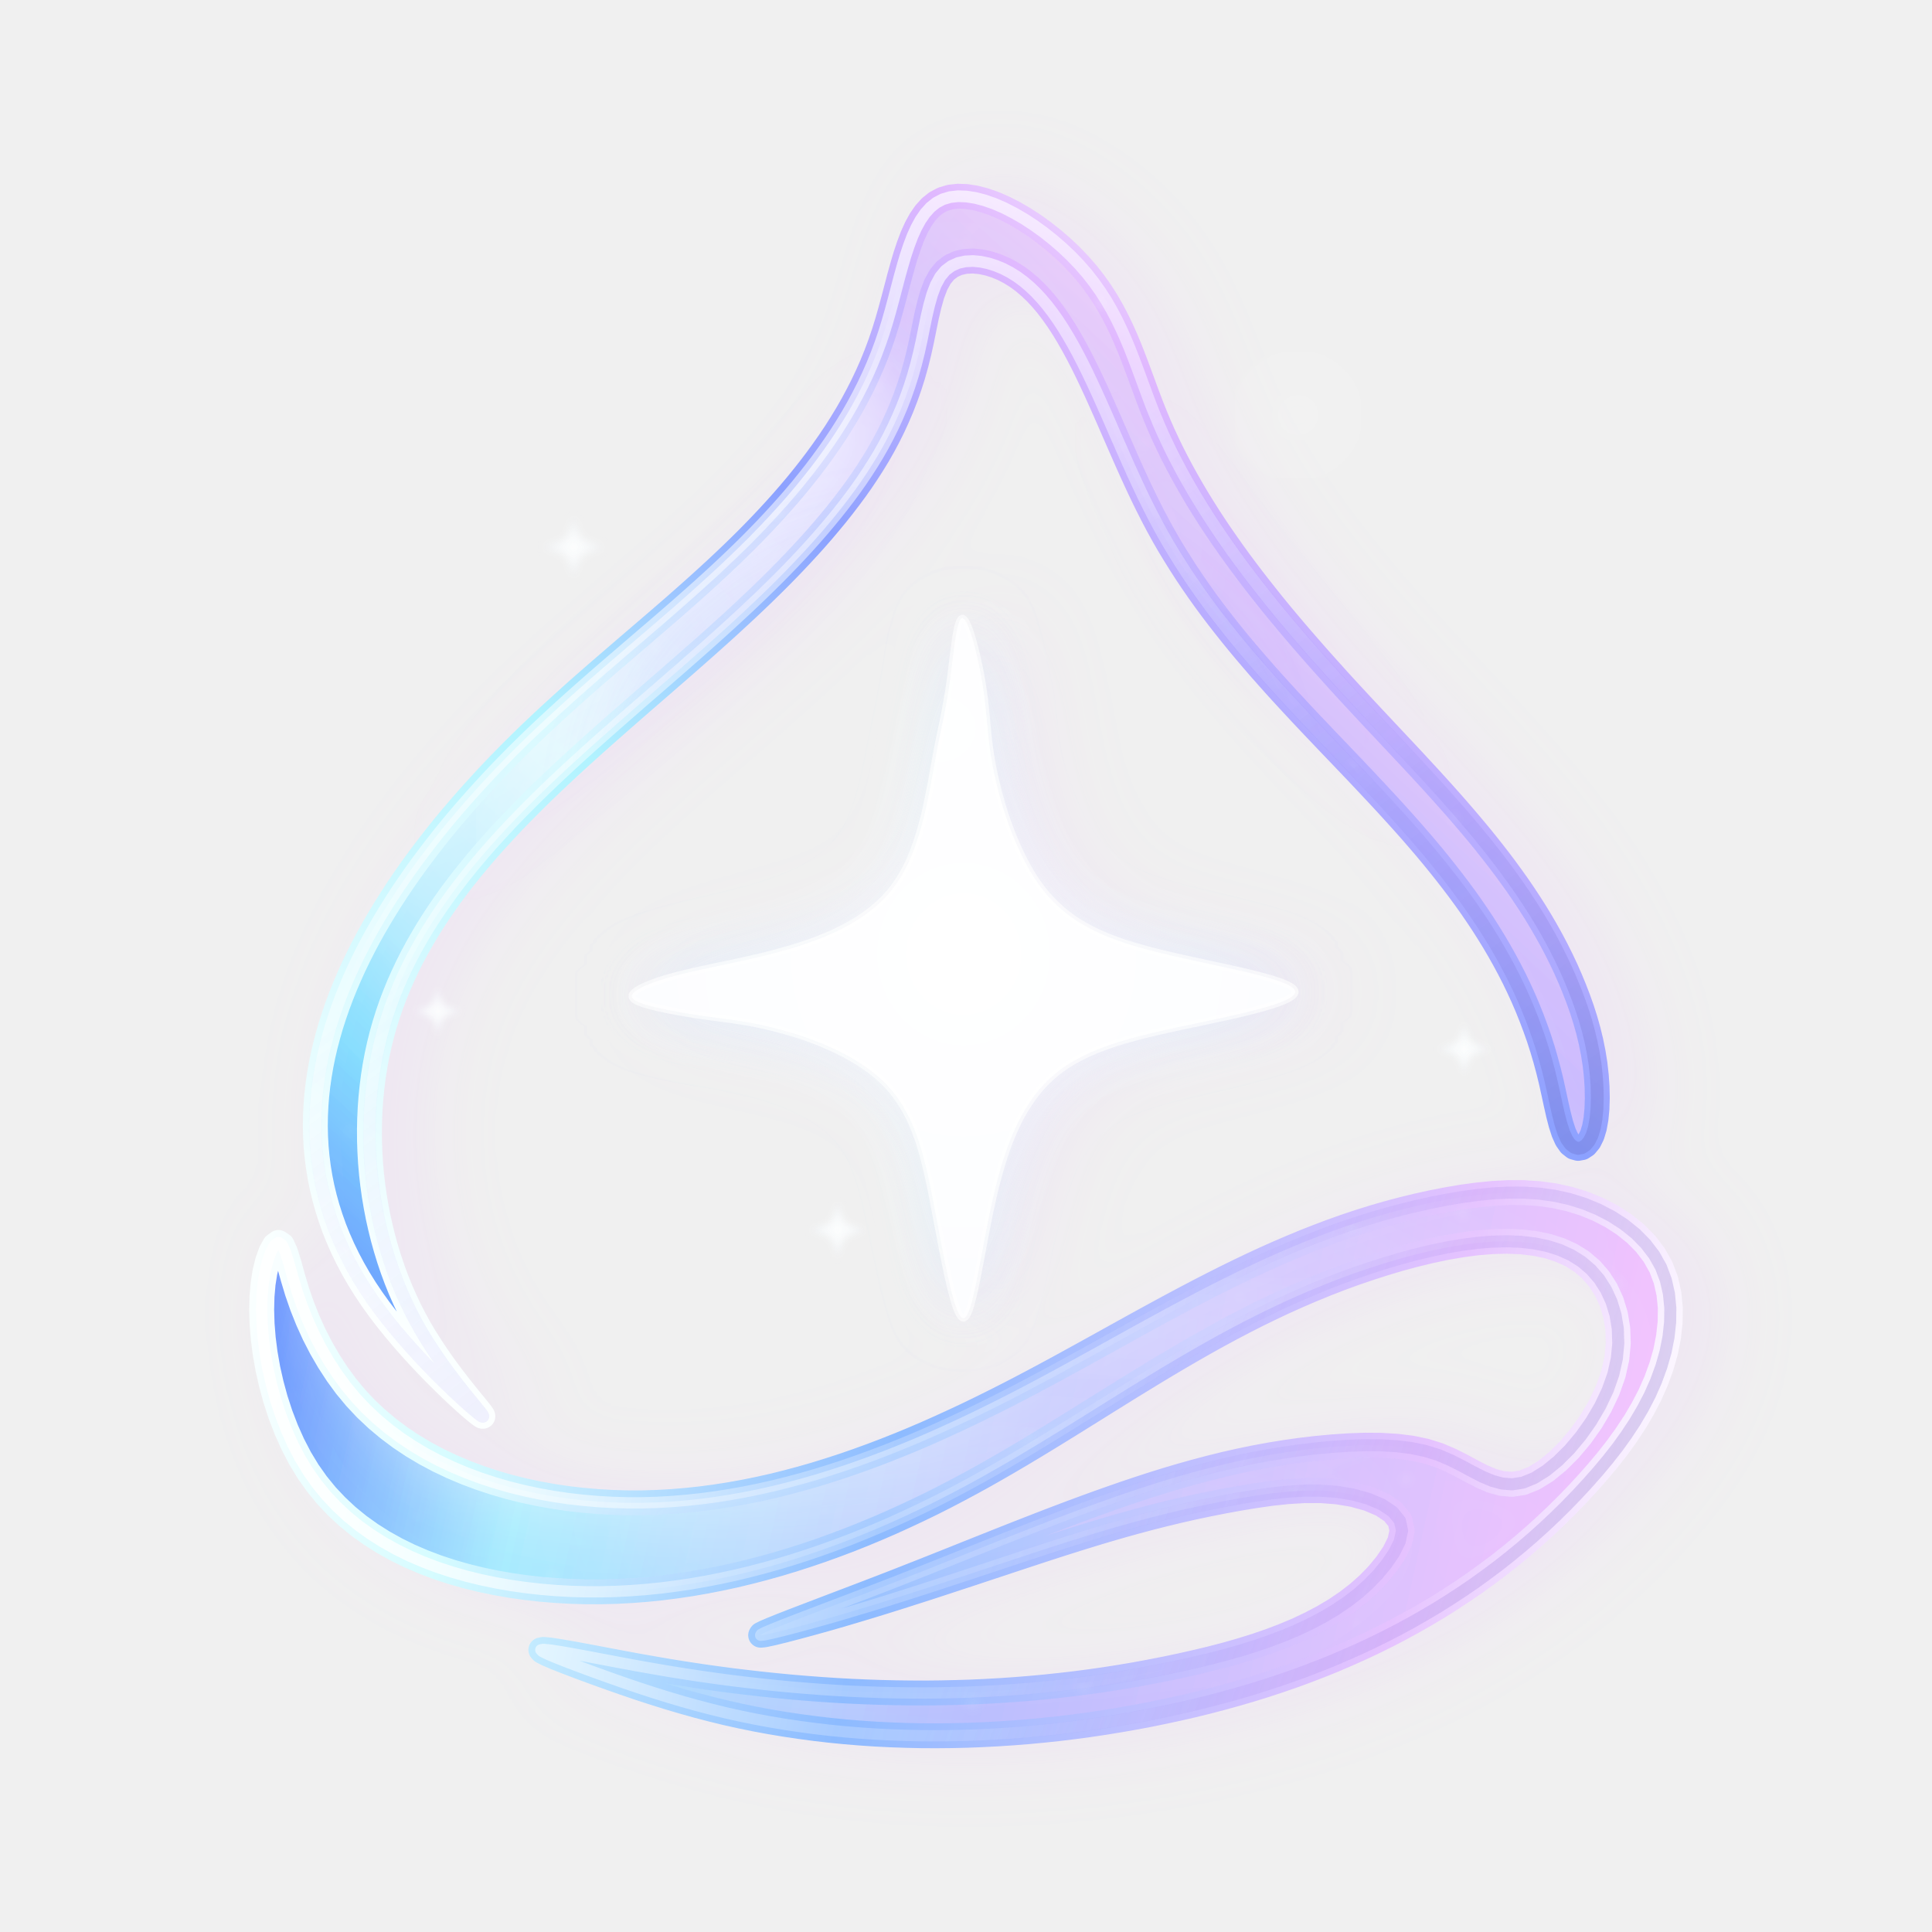
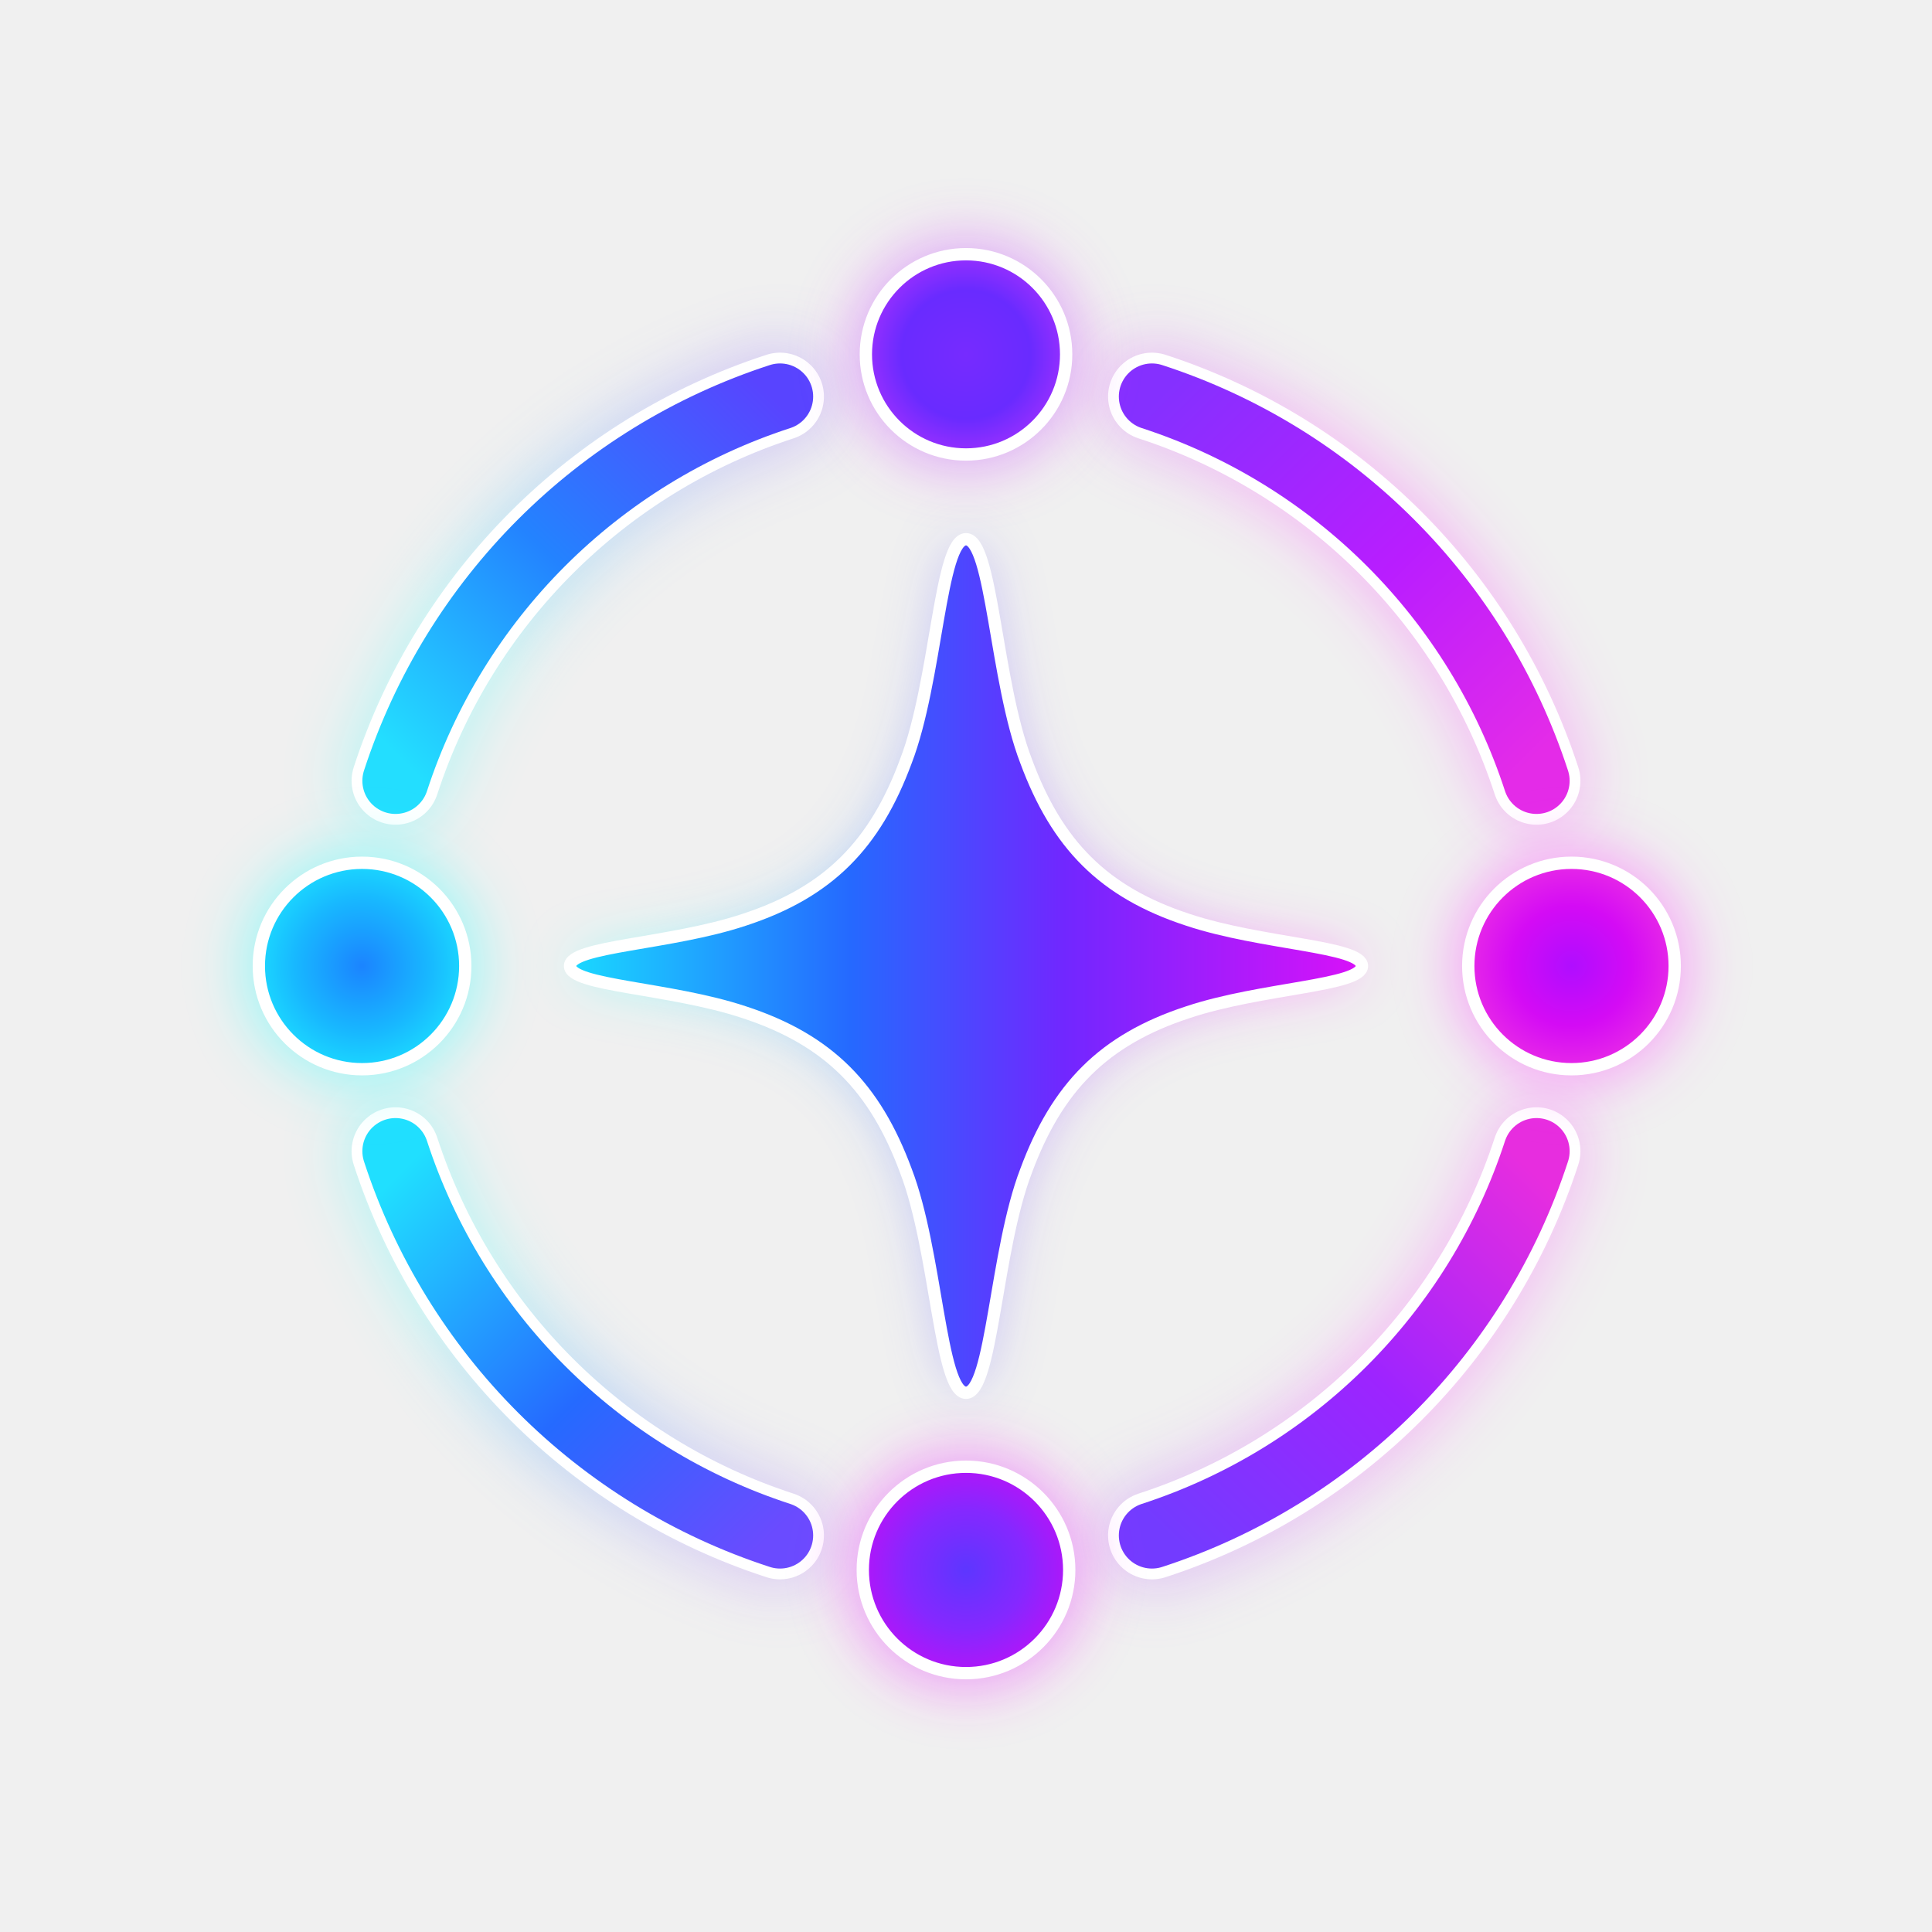
- <svg xmlns="http://www.w3.org/2000/svg" xmlns:xlink="http://www.w3.org/1999/xlink" width="512" height="512" viewBox="0 0 512 512" fill="none">
+ <svg xmlns="http://www.w3.org/2000/svg" width="1254" height="1254" viewBox="0 0 1254 1254" fill="none">
  <defs>
-     <path id="shapeOuter" d="M 249.86,52.81 L 248.13,53.72 L 246.58,54.96 L 245.19,56.50 L 243.94,58.31 L 242.82,60.36 L 241.80,62.62 L 240.87,65.08 L 240.00,67.69 L 239.19,70.43 L 238.40,73.28 L 237.63,76.21 L 236.85,79.18 L 236.04,82.18 L 235.19,85.17 L 234.28,88.12 L 233.29,91.02 L 232.23,93.87 L 231.10,96.65 L 229.89,99.39 L 228.62,102.07 L 227.28,104.70 L 225.89,107.28 L 224.44,109.81 L 222.93,112.29 L 221.38,114.73 L 219.77,117.13 L 218.12,119.48 L 216.43,121.80 L 214.71,124.07 L 212.94,126.31 L 211.15,128.52 L 209.32,130.69 L 207.47,132.82 L 205.58,134.93 L 203.67,137.01 L 201.74,139.06 L 199.78,141.09 L 197.80,143.10 L 195.79,145.08 L 193.77,147.04 L 191.72,148.99 L 189.66,150.92 L 187.58,152.83 L 185.48,154.74 L 183.37,156.63 L 181.25,158.51 L 179.12,160.39 L 176.97,162.26 L 174.82,164.12 L 172.65,165.99 L 170.48,167.85 L 168.30,169.72 L 166.12,171.59 L 163.94,173.47 L 161.75,175.35 L 159.56,177.24 L 157.37,179.14 L 155.19,181.05 L 153.00,182.98 L 150.82,184.93 L 148.65,186.89 L 146.48,188.87 L 144.32,190.87 L 142.17,192.89 L 140.02,194.94 L 137.89,197.02 L 135.77,199.12 L 133.67,201.25 L 131.58,203.40 L 129.52,205.58 L 127.47,207.79 L 125.44,210.02 L 123.44,212.27 L 121.47,214.54 L 119.52,216.83 L 117.60,219.15 L 115.72,221.49 L 113.87,223.85 L 112.06,226.23 L 110.28,228.62 L 108.54,231.04 L 106.85,233.47 L 105.19,235.92 L 103.59,238.39 L 102.03,240.88 L 100.52,243.38 L 99.06,245.89 L 97.65,248.42 L 96.30,250.96 L 95.01,253.52 L 93.77,256.09 L 92.60,258.67 L 91.49,261.26 L 90.44,263.87 L 89.46,266.48 L 88.55,269.11 L 87.70,271.74 L 86.94,274.38 L 86.24,277.03 L 85.62,279.69 L 85.08,282.35 L 84.62,285.03 L 84.24,287.70 L 83.94,290.38 L 83.73,293.07 L 83.61,295.76 L 83.57,298.45 L 83.63,301.15 L 83.78,303.85 L 84.03,306.55 L 84.37,309.25 L 84.81,311.95 L 85.35,314.65 L 86.00,317.35 L 86.75,320.05 L 87.61,322.75 L 88.57,325.45 L 89.65,328.14 L 90.84,330.83 L 92.14,333.51 L 93.56,336.19 L 95.10,338.87 L 96.76,341.54 L 98.54,344.20 L 100.44,346.85 L 102.45,349.49 L 104.54,352.09 L 106.69,354.64 L 108.87,357.12 L 111.06,359.52 L 113.22,361.81 L 115.33,363.98 L 117.37,366.01 L 119.30,367.89 L 121.11,369.60 L 122.76,371.12 L 124.23,372.43 L 125.49,373.52 L 126.52,374.37 L 127.29,374.97 L 127.77,375.29 L 127.96,375.33 L 127.88,375.10 L 127.55,374.62 L 126.99,373.91 L 126.24,372.97 L 125.30,371.83 L 124.21,370.49 L 122.98,368.97 L 121.65,367.29 L 120.23,365.45 L 118.75,363.48 L 117.23,361.39 L 115.70,359.19 L 114.17,356.89 L 112.67,354.52 L 111.22,352.08 L 109.85,349.59 L 108.55,347.05 L 107.32,344.46 L 106.17,341.84 L 105.09,339.17 L 104.09,336.47 L 103.16,333.73 L 102.31,330.96 L 101.53,328.17 L 100.83,325.35 L 100.20,322.52 L 99.65,319.66 L 99.17,316.79 L 98.77,313.91 L 98.44,311.03 L 98.19,308.13 L 98.02,305.24 L 97.92,302.35 L 97.90,299.46 L 97.96,296.58 L 98.09,293.71 L 98.30,290.86 L 98.59,288.02 L 98.95,285.20 L 99.39,282.41 L 99.91,279.64 L 100.51,276.90 L 101.18,274.20 L 101.93,271.53 L 102.76,268.89 L 103.65,266.29 L 104.62,263.72 L 105.66,261.17 L 106.77,258.66 L 107.94,256.18 L 109.17,253.72 L 110.47,251.30 L 111.83,248.90 L 113.24,246.52 L 114.71,244.18 L 116.24,241.85 L 117.82,239.55 L 119.44,237.27 L 121.12,235.02 L 122.84,232.78 L 124.61,230.57 L 126.42,228.37 L 128.27,226.19 L 130.16,224.03 L 132.09,221.89 L 134.05,219.77 L 136.04,217.65 L 138.07,215.56 L 140.13,213.48 L 142.21,211.41 L 144.32,209.35 L 146.46,207.30 L 148.61,205.27 L 150.79,203.24 L 152.99,201.22 L 155.20,199.21 L 157.42,197.21 L 159.66,195.22 L 161.91,193.23 L 164.17,191.24 L 166.43,189.26 L 168.70,187.28 L 170.97,185.30 L 173.25,183.33 L 175.52,181.36 L 177.79,179.38 L 180.06,177.41 L 182.32,175.43 L 184.57,173.45 L 186.81,171.47 L 189.04,169.48 L 191.26,167.49 L 193.46,165.49 L 195.64,163.48 L 197.81,161.47 L 199.95,159.45 L 202.07,157.42 L 204.16,155.38 L 206.23,153.33 L 208.26,151.27 L 210.27,149.19 L 212.24,147.10 L 214.18,145.00 L 216.09,142.88 L 217.95,140.75 L 219.77,138.60 L 221.56,136.43 L 223.29,134.25 L 224.98,132.05 L 226.63,129.82 L 228.22,127.57 L 229.76,125.28 L 231.25,122.96 L 232.69,120.60 L 234.06,118.19 L 235.38,115.72 L 236.63,113.20 L 237.82,110.61 L 238.95,107.96 L 240.01,105.23 L 241.00,102.42 L 241.92,99.53 L 242.76,96.55 L 243.53,93.47 L 244.23,90.30 L 244.88,87.08 L 245.53,83.91 L 246.24,80.86 L 247.04,78.03 L 247.99,75.51 L 249.15,73.37 L 250.53,71.70 L 252.14,70.49 L 253.92,69.69 L 255.84,69.27 L 257.84,69.17 L 259.88,69.36 L 261.93,69.79 L 263.94,70.43 L 265.87,71.23 L 267.72,72.20 L 269.51,73.31 L 271.23,74.58 L 272.89,75.98 L 274.49,77.51 L 276.03,79.17 L 277.53,80.94 L 278.97,82.83 L 280.38,84.82 L 281.74,86.91 L 283.07,89.10 L 284.37,91.36 L 285.64,93.71 L 286.89,96.13 L 288.12,98.61 L 289.33,101.16 L 290.53,103.75 L 291.72,106.39 L 292.91,109.07 L 294.10,111.77 L 295.29,114.51 L 296.49,117.26 L 297.70,120.02 L 298.92,122.79 L 300.17,125.56 L 301.44,128.32 L 302.73,131.06 L 304.06,133.78 L 305.42,136.47 L 306.82,139.13 L 308.26,141.75 L 309.74,144.33 L 311.27,146.86 L 312.83,149.36 L 314.42,151.83 L 316.05,154.26 L 317.71,156.66 L 319.40,159.02 L 321.12,161.36 L 322.87,163.66 L 324.65,165.94 L 326.45,168.20 L 328.27,170.43 L 330.11,172.64 L 331.97,174.82 L 333.84,176.99 L 335.74,179.14 L 337.64,181.27 L 339.56,183.39 L 341.49,185.49 L 343.43,187.58 L 345.37,189.66 L 347.32,191.73 L 349.28,193.79 L 351.23,195.85 L 353.19,197.90 L 355.15,199.94 L 357.10,201.99 L 359.05,204.03 L 360.99,206.08 L 362.92,208.13 L 364.84,210.18 L 366.75,212.23 L 368.65,214.30 L 370.53,216.37 L 372.40,218.45 L 374.25,220.54 L 376.08,222.65 L 377.89,224.77 L 379.67,226.90 L 381.43,229.06 L 383.16,231.23 L 384.86,233.42 L 386.54,235.63 L 388.18,237.86 L 389.79,240.12 L 391.36,242.41 L 392.90,244.72 L 394.39,247.06 L 395.85,249.43 L 397.27,251.84 L 398.64,254.28 L 399.97,256.75 L 401.25,259.25 L 402.48,261.80 L 403.66,264.38 L 404.79,267.01 L 405.86,269.68 L 406.88,272.39 L 407.85,275.14 L 408.75,277.95 L 409.59,280.80 L 410.37,283.70 L 411.09,286.65 L 411.75,289.63 L 412.38,292.55 L 413.01,295.34 L 413.67,297.89 L 414.39,300.11 L 415.20,301.92 L 416.12,303.23 L 417.13,304.03 L 418.19,304.33 L 419.24,304.14 L 420.25,303.48 L 421.17,302.36 L 421.94,300.80 L 422.54,298.82 L 422.96,296.48 L 423.21,293.85 L 423.30,291.01 L 423.24,288.03 L 423.03,284.98 L 422.69,281.93 L 422.21,278.94 L 421.62,276.00 L 420.92,273.11 L 420.12,270.28 L 419.23,267.49 L 418.26,264.75 L 417.22,262.05 L 416.12,259.39 L 414.97,256.77 L 413.75,254.19 L 412.48,251.64 L 411.16,249.13 L 409.78,246.65 L 408.36,244.20 L 406.89,241.78 L 405.37,239.39 L 403.81,237.02 L 402.21,234.68 L 400.56,232.37 L 398.89,230.08 L 397.17,227.80 L 395.42,225.55 L 393.65,223.32 L 391.84,221.10 L 390.00,218.90 L 388.14,216.71 L 386.26,214.53 L 384.35,212.36 L 382.43,210.21 L 380.49,208.06 L 378.53,205.91 L 376.56,203.78 L 374.58,201.64 L 372.59,199.51 L 370.59,197.38 L 368.58,195.24 L 366.58,193.11 L 364.57,190.97 L 362.56,188.82 L 360.55,186.67 L 358.55,184.51 L 356.56,182.35 L 354.57,180.17 L 352.60,177.98 L 350.63,175.79 L 348.68,173.59 L 346.74,171.37 L 344.81,169.15 L 342.90,166.92 L 341.01,164.68 L 339.14,162.43 L 337.29,160.17 L 335.47,157.89 L 333.67,155.61 L 331.89,153.32 L 330.14,151.01 L 328.42,148.70 L 326.73,146.37 L 325.08,144.03 L 323.45,141.68 L 321.86,139.32 L 320.31,136.95 L 318.80,134.56 L 317.32,132.16 L 315.89,129.75 L 314.50,127.33 L 313.15,124.89 L 311.85,122.44 L 310.59,119.98 L 309.39,117.50 L 308.23,115.01 L 307.13,112.51 L 306.08,109.99 L 305.07,107.46 L 304.11,104.92 L 303.17,102.37 L 302.23,99.82 L 301.29,97.27 L 300.32,94.72 L 299.32,92.17 L 298.26,89.64 L 297.13,87.12 L 295.92,84.62 L 294.61,82.14 L 293.19,79.68 L 291.63,77.25 L 289.93,74.85 L 288.08,72.48 L 286.05,70.15 L 283.86,67.87 L 281.54,65.67 L 279.10,63.56 L 276.58,61.56 L 274.00,59.70 L 271.37,57.99 L 268.73,56.46 L 266.10,55.11 L 263.49,53.98 L 260.94,53.09 L 258.47,52.45 L 256.11,52.08 L 253.87,52.00 L 251.77,52.24 Z" />
-     <path id="shapeStar" d="M 255.08,163.80 L 254.63,164.02 L 254.23,164.73 L 253.86,165.87 L 253.53,167.37 L 253.22,169.16 L 252.93,171.17 L 252.65,173.34 L 252.38,175.59 L 252.10,177.86 L 251.81,180.08 L 251.51,182.18 L 251.19,184.18 L 250.86,186.09 L 250.52,187.93 L 250.18,189.71 L 249.83,191.45 L 249.47,193.16 L 249.12,194.88 L 248.77,196.60 L 248.42,198.36 L 248.08,200.16 L 247.75,202.00 L 247.41,203.88 L 247.06,205.79 L 246.71,207.72 L 246.33,209.66 L 245.94,211.62 L 245.52,213.58 L 245.08,215.55 L 244.59,217.50 L 244.07,219.44 L 243.51,221.35 L 242.89,223.24 L 242.23,225.10 L 241.50,226.92 L 240.71,228.69 L 239.86,230.41 L 238.93,232.07 L 237.92,233.66 L 236.84,235.19 L 235.67,236.64 L 234.42,238.01 L 233.09,239.31 L 231.69,240.55 L 230.22,241.72 L 228.69,242.82 L 227.10,243.87 L 225.46,244.86 L 223.76,245.79 L 222.02,246.67 L 220.23,247.50 L 218.41,248.28 L 216.56,249.02 L 214.67,249.71 L 212.76,250.37 L 210.83,250.99 L 208.89,251.58 L 206.93,252.13 L 204.97,252.66 L 203.00,253.16 L 201.04,253.64 L 199.08,254.09 L 197.13,254.53 L 195.19,254.96 L 193.28,255.37 L 191.38,255.77 L 189.52,256.16 L 187.68,256.56 L 185.88,256.94 L 184.13,257.33 L 182.41,257.73 L 180.75,258.12 L 179.14,258.53 L 177.58,258.95 L 176.09,259.39 L 174.67,259.84 L 173.31,260.31 L 172.03,260.80 L 170.83,261.32 L 169.72,261.86 L 168.73,262.43 L 167.97,263.02 L 167.52,263.63 L 167.48,264.24 L 167.93,264.86 L 168.96,265.47 L 170.54,266.07 L 172.55,266.65 L 174.82,267.19 L 177.22,267.70 L 179.60,268.15 L 181.86,268.54 L 183.99,268.88 L 186.02,269.18 L 187.96,269.45 L 189.83,269.70 L 191.65,269.95 L 193.44,270.19 L 195.22,270.45 L 197.00,270.73 L 198.80,271.04 L 200.63,271.40 L 202.50,271.80 L 204.40,272.24 L 206.31,272.72 L 208.23,273.25 L 210.16,273.82 L 212.09,274.43 L 214.01,275.09 L 215.91,275.80 L 217.80,276.54 L 219.65,277.34 L 221.48,278.17 L 223.26,279.06 L 224.99,279.99 L 226.67,280.96 L 228.29,281.98 L 229.85,283.05 L 231.33,284.16 L 232.73,285.32 L 234.04,286.53 L 235.27,287.78 L 236.41,289.08 L 237.47,290.43 L 238.45,291.82 L 239.37,293.26 L 240.21,294.74 L 241.00,296.27 L 241.72,297.85 L 242.40,299.47 L 243.02,301.13 L 243.61,302.84 L 244.15,304.60 L 244.66,306.40 L 245.14,308.24 L 245.60,310.12 L 246.04,312.05 L 246.46,314.02 L 246.87,316.04 L 247.27,318.10 L 247.67,320.20 L 248.08,322.34 L 248.49,324.50 L 248.90,326.68 L 249.31,328.86 L 249.73,331.01 L 250.14,333.12 L 250.56,335.18 L 250.97,337.16 L 251.39,339.05 L 251.81,340.84 L 252.22,342.50 L 252.63,344.02 L 253.04,345.39 L 253.44,346.58 L 253.84,347.58 L 254.24,348.37 L 254.63,348.94 L 255.02,349.27 L 255.40,349.34 L 255.77,349.15 L 256.14,348.70 L 256.50,348.03 L 256.87,347.14 L 257.23,346.05 L 257.59,344.77 L 257.95,343.32 L 258.32,341.73 L 258.69,339.99 L 259.07,338.14 L 259.45,336.18 L 259.84,334.13 L 260.24,332.01 L 260.64,329.83 L 261.06,327.61 L 261.50,325.37 L 261.94,323.12 L 262.41,320.87 L 262.89,318.65 L 263.38,316.47 L 263.90,314.34 L 264.44,312.26 L 265.00,310.23 L 265.58,308.26 L 266.20,306.34 L 266.84,304.47 L 267.52,302.65 L 268.22,300.89 L 268.97,299.19 L 269.75,297.54 L 270.57,295.95 L 271.44,294.41 L 272.35,292.93 L 273.30,291.50 L 274.30,290.13 L 275.36,288.82 L 276.46,287.57 L 277.62,286.38 L 278.84,285.24 L 280.11,284.17 L 281.45,283.15 L 282.85,282.20 L 284.30,281.30 L 285.82,280.45 L 287.39,279.66 L 289.01,278.91 L 290.68,278.20 L 292.41,277.53 L 294.18,276.90 L 295.99,276.30 L 297.84,275.73 L 299.74,275.19 L 301.67,274.67 L 303.63,274.17 L 305.63,273.69 L 307.66,273.22 L 309.72,272.76 L 311.80,272.30 L 313.91,271.85 L 316.04,271.40 L 318.19,270.95 L 320.34,270.49 L 322.48,270.03 L 324.60,269.57 L 326.67,269.10 L 328.69,268.64 L 330.65,268.17 L 332.51,267.70 L 334.28,267.23 L 335.93,266.75 L 337.45,266.28 L 338.83,265.81 L 340.05,265.33 L 341.09,264.86 L 341.95,264.39 L 342.60,263.92 L 343.03,263.45 L 343.23,262.98 L 343.17,262.51 L 342.87,262.05 L 342.34,261.59 L 341.58,261.13 L 340.62,260.67 L 339.47,260.21 L 338.14,259.75 L 336.66,259.29 L 335.03,258.83 L 333.27,258.36 L 331.40,257.90 L 329.44,257.43 L 327.38,256.97 L 325.26,256.50 L 323.09,256.02 L 320.88,255.55 L 318.65,255.06 L 316.41,254.58 L 314.18,254.09 L 311.97,253.59 L 309.80,253.09 L 307.68,252.59 L 305.62,252.07 L 303.62,251.55 L 301.67,251.00 L 299.78,250.44 L 297.94,249.85 L 296.16,249.24 L 294.42,248.59 L 292.74,247.91 L 291.11,247.20 L 289.53,246.43 L 287.99,245.63 L 286.51,244.77 L 285.07,243.86 L 283.68,242.89 L 282.33,241.86 L 281.03,240.77 L 279.77,239.60 L 278.55,238.37 L 277.38,237.06 L 276.25,235.66 L 275.15,234.19 L 274.10,232.63 L 273.09,231.00 L 272.12,229.31 L 271.19,227.55 L 270.30,225.74 L 269.45,223.89 L 268.65,222.00 L 267.88,220.07 L 267.16,218.12 L 266.48,216.15 L 265.85,214.18 L 265.26,212.19 L 264.71,210.22 L 264.21,208.25 L 263.75,206.30 L 263.33,204.37 L 262.96,202.48 L 262.64,200.62 L 262.36,198.81 L 262.13,197.05 L 261.93,195.33 L 261.76,193.63 L 261.60,191.93 L 261.44,190.22 L 261.27,188.47 L 261.08,186.66 L 260.86,184.78 L 260.59,182.82 L 260.27,180.74 L 259.88,178.54 L 259.42,176.26 L 258.92,173.97 L 258.38,171.75 L 257.82,169.67 L 257.24,167.79 L 256.67,166.20 L 256.11,164.95 L 255.57,164.13 Z" />
-     <path id="shapeSwoosh" d="M 383.50,317.90 L 379.52,318.68 L 375.60,319.54 L 371.72,320.48 L 367.89,321.50 L 364.11,322.59 L 360.36,323.76 L 356.66,324.99 L 352.99,326.29 L 349.36,327.66 L 345.76,329.07 L 342.20,330.55 L 338.66,332.07 L 335.14,333.64 L 331.65,335.26 L 328.18,336.92 L 324.73,338.61 L 321.30,340.34 L 317.88,342.10 L 314.48,343.88 L 311.08,345.69 L 307.70,347.51 L 304.31,349.36 L 300.94,351.21 L 297.56,353.08 L 294.18,354.95 L 290.80,356.83 L 287.41,358.70 L 284.01,360.57 L 280.61,362.43 L 277.19,364.28 L 273.76,366.11 L 270.31,367.93 L 266.84,369.72 L 263.34,371.49 L 259.83,373.23 L 256.30,374.94 L 252.74,376.61 L 249.16,378.25 L 245.56,379.85 L 241.95,381.40 L 238.31,382.90 L 234.66,384.35 L 230.98,385.75 L 227.29,387.09 L 223.58,388.38 L 219.86,389.59 L 216.12,390.75 L 212.36,391.83 L 208.59,392.84 L 204.81,393.78 L 201.01,394.63 L 197.19,395.40 L 193.37,396.09 L 189.53,396.69 L 185.68,397.20 L 181.82,397.61 L 177.94,397.93 L 174.06,398.15 L 170.17,398.26 L 166.26,398.26 L 162.35,398.15 L 158.43,397.93 L 154.50,397.59 L 150.57,397.14 L 146.63,396.56 L 142.69,395.85 L 138.77,395.01 L 134.88,394.04 L 131.03,392.93 L 127.23,391.67 L 123.48,390.27 L 119.81,388.72 L 116.22,387.02 L 112.72,385.16 L 109.32,383.13 L 106.04,380.94 L 102.89,378.58 L 99.87,376.05 L 96.99,373.34 L 94.28,370.45 L 91.73,367.38 L 89.36,364.14 L 87.16,360.76 L 85.13,357.26 L 83.27,353.65 L 81.59,349.95 L 80.09,346.19 L 78.77,342.39 L 77.62,338.58 L 76.62,334.97 L 75.69,331.96 L 74.78,329.93 L 73.80,329.27 L 72.78,330.01 L 71.78,331.81 L 70.91,334.26 L 70.22,337.08 L 69.73,340.19 L 69.44,343.53 L 69.35,347.09 L 69.46,350.83 L 69.77,354.70 L 70.28,358.68 L 70.99,362.72 L 71.91,366.80 L 73.02,370.87 L 74.34,374.90 L 75.86,378.86 L 77.58,382.71 L 79.50,386.41 L 81.63,389.93 L 83.96,393.23 L 86.48,396.32 L 89.19,399.19 L 92.06,401.87 L 95.09,404.34 L 98.27,406.62 L 101.58,408.71 L 105.01,410.62 L 108.55,412.36 L 112.19,413.93 L 115.91,415.34 L 119.71,416.59 L 123.56,417.69 L 127.47,418.65 L 131.41,419.47 L 135.38,420.17 L 139.36,420.73 L 143.35,421.18 L 147.34,421.51 L 151.32,421.73 L 155.30,421.84 L 159.28,421.84 L 163.26,421.74 L 167.23,421.53 L 171.19,421.23 L 175.14,420.83 L 179.08,420.33 L 183.01,419.75 L 186.93,419.07 L 190.83,418.31 L 194.72,417.47 L 198.59,416.54 L 202.44,415.54 L 206.27,414.47 L 210.08,413.32 L 213.87,412.10 L 217.64,410.82 L 221.38,409.47 L 225.10,408.07 L 228.78,406.60 L 232.44,405.08 L 236.07,403.51 L 239.66,401.88 L 243.23,400.21 L 246.76,398.50 L 250.25,396.74 L 253.70,394.94 L 257.12,393.11 L 260.51,391.25 L 263.86,389.35 L 267.19,387.43 L 270.49,385.49 L 273.78,383.52 L 277.04,381.54 L 280.29,379.55 L 283.54,377.54 L 286.77,375.53 L 290.00,373.52 L 293.23,371.50 L 296.46,369.49 L 299.70,367.48 L 302.95,365.49 L 306.21,363.50 L 309.49,361.53 L 312.79,359.58 L 316.11,357.65 L 319.45,355.75 L 322.83,353.87 L 326.24,352.03 L 329.69,350.22 L 333.17,348.45 L 336.70,346.73 L 340.27,345.04 L 343.90,343.41 L 347.58,341.83 L 351.31,340.30 L 355.11,338.82 L 358.96,337.41 L 362.89,336.07 L 366.88,334.79 L 370.94,333.58 L 375.06,332.47 L 379.19,331.47 L 383.33,330.60 L 387.44,329.90 L 391.50,329.37 L 395.49,329.05 L 399.37,328.95 L 403.13,329.10 L 406.73,329.52 L 410.16,330.23 L 413.39,331.26 L 416.39,332.62 L 419.14,334.34 L 421.61,336.44 L 423.78,338.93 L 425.61,341.79 L 427.07,344.96 L 428.12,348.41 L 428.73,352.10 L 428.86,355.98 L 428.48,360.03 L 427.55,364.19 L 426.05,368.42 L 424.06,372.62 L 421.65,376.71 L 418.92,380.56 L 415.96,384.09 L 412.85,387.19 L 409.69,389.77 L 406.57,391.71 L 403.58,392.92 L 400.76,393.36 L 398.06,393.15 L 395.43,392.43 L 392.80,391.32 L 390.13,389.95 L 387.35,388.45 L 384.40,386.96 L 381.23,385.61 L 377.78,384.53 L 374.05,383.75 L 370.10,383.26 L 365.97,383.02 L 361.72,382.99 L 357.41,383.14 L 353.09,383.43 L 348.82,383.83 L 344.61,384.33 L 340.46,384.92 L 336.37,385.59 L 332.33,386.34 L 328.36,387.16 L 324.44,388.05 L 320.56,389.01 L 316.74,390.02 L 312.97,391.08 L 309.24,392.18 L 305.55,393.33 L 301.91,394.51 L 298.30,395.72 L 294.73,396.96 L 291.20,398.21 L 287.69,399.48 L 284.21,400.77 L 280.74,402.08 L 277.28,403.40 L 273.81,404.75 L 270.33,406.11 L 266.84,407.48 L 263.32,408.88 L 259.76,410.30 L 256.17,411.73 L 252.53,413.19 L 248.83,414.66 L 245.06,416.16 L 241.22,417.67 L 237.31,419.21 L 233.30,420.76 L 229.21,422.33 L 225.10,423.90 L 221.05,425.44 L 217.14,426.93 L 213.47,428.33 L 210.11,429.62 L 207.16,430.77 L 204.71,431.76 L 202.84,432.55 L 201.74,433.10 L 201.58,433.35 L 202.53,433.26 L 204.70,432.80 L 207.80,432.04 L 211.44,431.09 L 215.27,430.05 L 219.12,428.98 L 222.97,427.87 L 226.83,426.72 L 230.70,425.56 L 234.56,424.37 L 238.41,423.16 L 242.26,421.93 L 246.10,420.70 L 249.92,419.45 L 253.72,418.20 L 257.51,416.96 L 261.26,415.71 L 264.99,414.48 L 268.69,413.25 L 272.35,412.04 L 275.97,410.85 L 279.57,409.68 L 283.14,408.54 L 286.71,407.42 L 290.29,406.32 L 293.87,405.25 L 297.48,404.21 L 301.11,403.20 L 304.79,402.22 L 308.53,401.27 L 312.32,400.36 L 316.19,399.48 L 320.13,398.65 L 324.17,397.85 L 328.31,397.09 L 332.56,396.39 L 336.90,395.77 L 341.28,395.30 L 345.67,395.04 L 350.04,395.04 L 354.35,395.36 L 358.56,396.06 L 362.60,397.18 L 366.22,398.71 L 369.11,400.65 L 370.98,402.96 L 371.57,405.63 L 370.93,408.56 L 369.42,411.58 L 367.40,414.53 L 365.12,417.29 L 362.61,419.88 L 359.90,422.28 L 357.00,424.52 L 353.92,426.60 L 350.68,428.53 L 347.30,430.31 L 343.79,431.97 L 340.17,433.49 L 336.44,434.90 L 332.63,436.21 L 328.75,437.41 L 324.82,438.53 L 320.85,439.56 L 316.85,440.52 L 312.84,441.42 L 308.84,442.26 L 304.85,443.04 L 300.85,443.78 L 296.87,444.45 L 292.88,445.08 L 288.90,445.65 L 284.93,446.17 L 280.96,446.63 L 276.99,447.05 L 273.02,447.42 L 269.06,447.74 L 265.10,448.01 L 261.14,448.23 L 257.19,448.41 L 253.23,448.53 L 249.28,448.62 L 245.33,448.66 L 241.38,448.65 L 237.42,448.60 L 233.48,448.51 L 229.53,448.37 L 225.58,448.20 L 221.63,447.98 L 217.67,447.72 L 213.72,447.42 L 209.77,447.09 L 205.81,446.71 L 201.86,446.30 L 197.90,445.85 L 193.93,445.37 L 189.94,444.84 L 185.91,444.27 L 181.81,443.65 L 177.62,442.98 L 173.33,442.25 L 168.92,441.47 L 164.39,440.63 L 159.90,439.78 L 155.62,438.97 L 151.71,438.25 L 148.36,437.67 L 145.73,437.27 L 144.00,437.11 L 143.33,437.24 L 143.73,437.66 L 145.08,438.34 L 147.26,439.27 L 150.14,440.41 L 153.59,441.72 L 157.41,443.13 L 161.41,444.57 L 165.39,445.97 L 169.33,447.31 L 173.22,448.58 L 177.07,449.78 L 180.91,450.92 L 184.73,451.99 L 188.56,452.99 L 192.40,453.93 L 196.27,454.79 L 200.17,455.59 L 204.08,456.31 L 208.02,456.97 L 211.98,457.56 L 215.95,458.09 L 219.94,458.55 L 223.95,458.95 L 227.96,459.28 L 231.99,459.55 L 236.03,459.75 L 240.08,459.89 L 244.13,459.98 L 248.19,460.00 L 252.25,459.96 L 256.31,459.87 L 260.37,459.71 L 264.42,459.50 L 268.48,459.23 L 272.52,458.91 L 276.56,458.53 L 280.59,458.10 L 284.61,457.61 L 288.62,457.07 L 292.61,456.48 L 296.59,455.83 L 300.54,455.14 L 304.48,454.40 L 308.40,453.60 L 312.30,452.76 L 316.17,451.87 L 320.02,450.92 L 323.84,449.92 L 327.64,448.87 L 331.41,447.77 L 335.16,446.60 L 338.88,445.38 L 342.56,444.11 L 346.23,442.77 L 349.86,441.37 L 353.46,439.92 L 357.02,438.39 L 360.56,436.81 L 364.06,435.16 L 367.53,433.45 L 370.97,431.66 L 374.37,429.81 L 377.73,427.89 L 381.06,425.91 L 384.35,423.84 L 387.60,421.71 L 390.82,419.51 L 393.99,417.22 L 397.13,414.87 L 400.22,412.43 L 403.27,409.92 L 406.28,407.33 L 409.24,404.66 L 412.16,401.91 L 415.04,399.07 L 417.87,396.15 L 420.65,393.15 L 423.38,390.06 L 426.04,386.89 L 428.59,383.63 L 431.01,380.27 L 433.28,376.83 L 435.36,373.30 L 437.25,369.67 L 438.89,365.95 L 440.28,362.14 L 441.39,358.25 L 442.17,354.33 L 442.60,350.42 L 442.65,346.57 L 442.28,342.82 L 441.46,339.21 L 440.17,335.78 L 438.37,332.58 L 436.11,329.63 L 433.45,326.93 L 430.43,324.50 L 427.12,322.36 L 423.56,320.51 L 419.81,318.97 L 415.92,317.76 L 411.94,316.88 L 407.92,316.33 L 403.85,316.06 L 399.76,316.05 L 395.67,316.26 L 391.58,316.67 L 387.52,317.22 Z" />
-     <linearGradient id="gradOuterFill" x1="74" y1="360" x2="352" y2="62" gradientUnits="userSpaceOnUse">
-       <stop offset="0%" stop-color="#4A70FF" />
-       <stop offset="18%" stop-color="#79DBFF" />
-       <stop offset="41%" stop-color="#C7F3FF" />
-       <stop offset="70%" stop-color="#C6B5FF" />
-       <stop offset="100%" stop-color="#FFD8F5" />
+     <linearGradient id="gradStar" x1="360" y1="627" x2="894" y2="627" gradientUnits="userSpaceOnUse">
+       <stop offset="0" stop-color="#19DFFF" />
+       <stop offset="0.36" stop-color="#2569FF" />
+       <stop offset="0.62" stop-color="#7127FF" />
+       <stop offset="1" stop-color="#DE10F8" />
    </linearGradient>
-     <linearGradient id="gradOuterStroke" x1="96" y1="346" x2="336" y2="56" gradientUnits="userSpaceOnUse">
-       <stop offset="0%" stop-color="#FCFFFF" />
-       <stop offset="16%" stop-color="#DDFBFF" />
-       <stop offset="40%" stop-color="#B1F3FF" />
-       <stop offset="63%" stop-color="#8CA1FF" />
-       <stop offset="86%" stop-color="#E0B8FF" />
-       <stop offset="100%" stop-color="#FFFFFF" />
+     <linearGradient id="gradArcTL" x1="278" y1="510" x2="514" y2="270" gradientUnits="userSpaceOnUse">
+       <stop offset="0" stop-color="#23DEFF" />
+       <stop offset="0.48" stop-color="#2383FF" />
+       <stop offset="1" stop-color="#5844FF" />
    </linearGradient>
-     <linearGradient id="gradSwooshFill" x1="66" y1="326" x2="444" y2="410" gradientUnits="userSpaceOnUse">
-       <stop offset="0%" stop-color="#5881FF" />
-       <stop offset="22%" stop-color="#A3EDFF" />
-       <stop offset="56%" stop-color="#B7BBFF" />
-       <stop offset="100%" stop-color="#F9C2FF" />
+     <linearGradient id="gradArcTR" x1="740" y1="270" x2="978" y2="510" gradientUnits="userSpaceOnUse">
+       <stop offset="0" stop-color="#8530FF" />
+       <stop offset="0.55" stop-color="#B91DFF" />
+       <stop offset="1" stop-color="#E42BE8" />
    </linearGradient>
-     <linearGradient id="gradSwooshStroke" x1="62" y1="322" x2="446" y2="404" gradientUnits="userSpaceOnUse">
-       <stop offset="0%" stop-color="#FFFFFF" />
-       <stop offset="18%" stop-color="#D6FCFF" />
-       <stop offset="47%" stop-color="#8DBBFF" />
-       <stop offset="82%" stop-color="#E5C2FF" />
-       <stop offset="100%" stop-color="#FFFFFF" />
+     <linearGradient id="gradArcBR" x1="745" y1="984" x2="978" y2="744" gradientUnits="userSpaceOnUse">
+       <stop offset="0" stop-color="#733BFF" />
+       <stop offset="0.5" stop-color="#9D24FF" />
+       <stop offset="1" stop-color="#E72DDF" />
    </linearGradient>
-     <radialGradient id="gradStarFill" cx="50%" cy="48%" r="72%">
-       <stop offset="0%" stop-color="#FFFFFF" />
-       <stop offset="72%" stop-color="#FCFDFF" />
-       <stop offset="100%" stop-color="#EAF6FF" />
+     <linearGradient id="gradArcBL" x1="277" y1="744" x2="514" y2="984" gradientUnits="userSpaceOnUse">
+       <stop offset="0" stop-color="#20DFFF" />
+       <stop offset="0.55" stop-color="#256AFF" />
+       <stop offset="1" stop-color="#6A4BFF" />
+     </linearGradient>
+     <radialGradient id="gradCircleTop" cx="0" cy="0" r="1" gradientUnits="userSpaceOnUse" gradientTransform="translate(627 230) rotate(45) scale(76)">
+       <stop offset="0" stop-color="#762BFF" />
+       <stop offset="0.55" stop-color="#692BFF" />
+       <stop offset="1" stop-color="#AD31FF" />
    </radialGradient>
-     <radialGradient id="gradStarGlow" cx="50%" cy="50%" r="68%">
-       <stop offset="0%" stop-color="#FFFFFF" stop-opacity="1" />
-       <stop offset="56%" stop-color="#E2F7FF" stop-opacity="0.82" />
-       <stop offset="100%" stop-color="#DAB6FF" stop-opacity="0" />
+     <radialGradient id="gradCircleLeft" cx="0" cy="0" r="1" gradientUnits="userSpaceOnUse" gradientTransform="translate(235 627) rotate(45) scale(78)">
+       <stop offset="0" stop-color="#1B84FF" />
+       <stop offset="0.55" stop-color="#18B7FF" />
+       <stop offset="1" stop-color="#1CE6FF" />
    </radialGradient>
-     <radialGradient id="centerAura" cx="248" cy="228" r="130" gradientUnits="userSpaceOnUse">
-       <stop offset="0%" stop-color="#FFFFFF" stop-opacity="0.92" />
-       <stop offset="32%" stop-color="#DDF8FF" stop-opacity="0.46" />
-       <stop offset="70%" stop-color="#CEBCFF" stop-opacity="0.18" />
-       <stop offset="100%" stop-color="#FFDCF5" stop-opacity="0" />
+     <radialGradient id="gradCircleRight" cx="0" cy="0" r="1" gradientUnits="userSpaceOnUse" gradientTransform="translate(1020 627) rotate(45) scale(78)">
+       <stop offset="0" stop-color="#B00DFF" />
+       <stop offset="0.5" stop-color="#D40BF5" />
+       <stop offset="1" stop-color="#EE34E2" />
    </radialGradient>
-     <linearGradient id="shineOuterStrong" x1="110" y1="62" x2="252" y2="296" gradientUnits="userSpaceOnUse">
-       <stop offset="0%" stop-color="#FFFFFF" stop-opacity="1" />
-       <stop offset="28%" stop-color="#FFFFFF" stop-opacity="0.84" />
-       <stop offset="55%" stop-color="#FFFFFF" stop-opacity="0.34" />
-       <stop offset="100%" stop-color="#FFFFFF" stop-opacity="0" />
-     </linearGradient>
-     <linearGradient id="shineOuterSoft" x1="138" y1="216" x2="338" y2="150" gradientUnits="userSpaceOnUse">
-       <stop offset="0%" stop-color="#FFFFFF" stop-opacity="0.10" />
-       <stop offset="38%" stop-color="#E7FDFF" stop-opacity="0.36" />
-       <stop offset="100%" stop-color="#FFFFFF" stop-opacity="0" />
-     </linearGradient>
-     <linearGradient id="shineOuterRim" x1="116" y1="84" x2="274" y2="286" gradientUnits="userSpaceOnUse">
-       <stop offset="0%" stop-color="#FFFFFF" stop-opacity="0.92" />
-       <stop offset="35%" stop-color="#FFFFFF" stop-opacity="0.55" />
-       <stop offset="100%" stop-color="#FFFFFF" stop-opacity="0" />
-     </linearGradient>
-     <linearGradient id="shadowOuterRim" x1="286" y1="122" x2="420" y2="300" gradientUnits="userSpaceOnUse">
-       <stop offset="0%" stop-color="#7A7BFF" stop-opacity="0" />
-       <stop offset="45%" stop-color="#8B7EF2" stop-opacity="0.12" />
-       <stop offset="100%" stop-color="#5D58B1" stop-opacity="0.28" />
-     </linearGradient>
-     <linearGradient id="shineSwoosh" x1="82" y1="328" x2="442" y2="342" gradientUnits="userSpaceOnUse">
-       <stop offset="0%" stop-color="#FFFFFF" stop-opacity="0.96" />
-       <stop offset="38%" stop-color="#FFFFFF" stop-opacity="0.44" />
-       <stop offset="100%" stop-color="#FFFFFF" stop-opacity="0" />
-     </linearGradient>
-     <linearGradient id="shineSwooshRim" x1="96" y1="330" x2="336" y2="380" gradientUnits="userSpaceOnUse">
-       <stop offset="0%" stop-color="#FFFFFF" stop-opacity="0.88" />
-       <stop offset="46%" stop-color="#FFFFFF" stop-opacity="0.32" />
-       <stop offset="100%" stop-color="#FFFFFF" stop-opacity="0" />
-     </linearGradient>
-     <linearGradient id="shadowSwooshRim" x1="286" y1="354" x2="444" y2="416" gradientUnits="userSpaceOnUse">
-       <stop offset="0%" stop-color="#7A7CFF" stop-opacity="0" />
-       <stop offset="48%" stop-color="#9878E9" stop-opacity="0.16" />
-       <stop offset="100%" stop-color="#6A4BB6" stop-opacity="0.30" />
-     </linearGradient>
-     <linearGradient id="shineStar" x1="218" y1="174" x2="296" y2="292" gradientUnits="userSpaceOnUse">
-       <stop offset="0%" stop-color="#FFFFFF" stop-opacity="1" />
-       <stop offset="66%" stop-color="#FFFFFF" stop-opacity="0.22" />
-       <stop offset="100%" stop-color="#FFFFFF" stop-opacity="0" />
-     </linearGradient>
-     <filter id="shadowGlow" x="-28%" y="-28%" width="156%" height="156%" color-interpolation-filters="sRGB">
-       <feDropShadow dx="0" dy="8" stdDeviation="10" flood-color="#1C255B" flood-opacity="0.36" />
-       <feDropShadow dx="-8" dy="-2" stdDeviation="10" flood-color="#96F2FF" flood-opacity="0.24" />
-       <feDropShadow dx="9" dy="0" stdDeviation="10" flood-color="#E8B4FF" flood-opacity="0.20" />
+     <radialGradient id="gradCircleBottom" cx="0" cy="0" r="1" gradientUnits="userSpaceOnUse" gradientTransform="translate(627 1019) rotate(45) scale(78)">
+       <stop offset="0" stop-color="#5D36FF" />
+       <stop offset="0.5" stop-color="#8528FF" />
+       <stop offset="1" stop-color="#C20EF6" />
+     </radialGradient>
+     <filter id="glowSoft" x="-60%" y="-60%" width="220%" height="220%" color-interpolation-filters="sRGB">
+       <feGaussianBlur stdDeviation="17" result="blur" />
+       <feColorMatrix in="blur" type="matrix" values="1.35 0 0 0 0  0 1.35 0 0 0  0 0 1.35 0 0  0 0 0 .8 0" result="coloredBlur" />
+       <feMerge>
+         <feMergeNode in="coloredBlur" />
+       </feMerge>
    </filter>
-     <filter id="softBlur" x="-24%" y="-24%" width="148%" height="148%">
-       <feGaussianBlur stdDeviation="8" />
+     <filter id="glowArc" x="-60%" y="-60%" width="220%" height="220%" color-interpolation-filters="sRGB">
+       <feGaussianBlur stdDeviation="19" result="blur" />
+       <feColorMatrix in="blur" type="matrix" values="1.6 0 0 0 0  0 1.45 0 0 0  0 0 1.65 0 0  0 0 0 .7 0" />
    </filter>
-     <filter id="glossBlur" x="-34%" y="-34%" width="168%" height="168%">
-       <feGaussianBlur stdDeviation="12" />
-     </filter>
-     <filter id="microBlur" x="-10%" y="-10%" width="120%" height="120%">
-       <feGaussianBlur stdDeviation="1.1" />
-     </filter>
-     <clipPath id="clipOuter">
-       <use href="#shapeOuter" xlink:href="#shapeOuter" />
-     </clipPath>
-     <clipPath id="clipSwoosh">
-       <use href="#shapeSwoosh" xlink:href="#shapeSwoosh" />
-     </clipPath>
-     <clipPath id="clipStar">
-       <use href="#shapeStar" xlink:href="#shapeStar" />
-     </clipPath>
-     <pattern id="microSparkles" width="72" height="72" patternUnits="userSpaceOnUse" patternTransform="rotate(12)">
-       <circle cx="14" cy="18" r="1.4" fill="#FFFFFF" fill-opacity="0.40" />
-       <circle cx="33" cy="52" r="1.1" fill="#FFFFFF" fill-opacity="0.20" />
-       <circle cx="58" cy="28" r="1.6" fill="#DDF7FF" fill-opacity="0.44" />
-       <circle cx="48" cy="10" r="0.85" fill="#FFF3FF" fill-opacity="0.25" />
-       <circle cx="9" cy="58" r="1.0" fill="#FFFFFF" fill-opacity="0.18" />
-       <circle cx="62" cy="60" r="1.2" fill="#FFFFFF" fill-opacity="0.22" />
-     </pattern>
-     <radialGradient id="sparkleGrad" cx="50%" cy="50%" r="60%">
-       <stop offset="0%" stop-color="#FFFFFF" stop-opacity="1" />
-       <stop offset="64%" stop-color="#F7FCFF" stop-opacity="0.76" />
-       <stop offset="100%" stop-color="#E8D0FF" stop-opacity="0" />
-     </radialGradient>
-     <g id="spark4">
-       <path d="M0,-8 C1.6,-1.8 1.6,-1.8 8,0 C1.6,1.8 1.6,1.8 0,8 C-1.6,1.8 -1.6,1.8 -8,0 C-1.6,-1.8 -1.6,-1.8 0,-8 Z" fill="url(#sparkleGrad)" />
-     </g>
  </defs>
-   <g opacity="0.62" filter="url(#softBlur)">
-     <use href="#shapeOuter" xlink:href="#shapeOuter" fill="url(#centerAura)" />
-     <use href="#shapeSwoosh" xlink:href="#shapeSwoosh" fill="url(#centerAura)" opacity="0.76" />
-     <use href="#shapeStar" xlink:href="#shapeStar" fill="url(#gradStarGlow)" opacity="0.94" />
+   <g stroke-linecap="round" stroke-linejoin="round">
+     <path d="M 506.3 257.4 A 389 389 0 0 0 256.7 506.8" stroke="url(#gradArcTL)" stroke-width="72" opacity="0.38" filter="url(#glowArc)" />
+     <path d="M 747.7 257.4 A 389 389 0 0 1 997.3 506.8" stroke="url(#gradArcTR)" stroke-width="72" opacity="0.38" filter="url(#glowArc)" />
+     <path d="M 997.3 747.2 A 389 389 0 0 1 747.7 996.6" stroke="url(#gradArcBR)" stroke-width="72" opacity="0.38" filter="url(#glowArc)" />
+     <path d="M 256.7 747.2 A 389 389 0 0 0 506.3 996.6" stroke="url(#gradArcBL)" stroke-width="72" opacity="0.38" filter="url(#glowArc)" />
  </g>
-   <g filter="url(#shadowGlow)">
-     <use href="#shapeOuter" xlink:href="#shapeOuter" fill="url(#gradOuterFill)" fill-opacity="0.90" stroke="url(#gradOuterStroke)" stroke-width="6.6" stroke-linejoin="round" stroke-linecap="round" />
-     <use href="#shapeOuter" xlink:href="#shapeOuter" fill="none" stroke="url(#shineOuterRim)" stroke-width="3.1" stroke-linejoin="round" stroke-linecap="round" />
-     <use href="#shapeOuter" xlink:href="#shapeOuter" fill="none" stroke="url(#shadowOuterRim)" stroke-width="3.4" stroke-linejoin="round" stroke-linecap="round" opacity="0.86" />
-     <use href="#shapeStar" xlink:href="#shapeStar" fill="url(#gradStarGlow)" opacity="0.60" filter="url(#softBlur)" />
-     <use href="#shapeStar" xlink:href="#shapeStar" fill="url(#gradStarFill)" stroke="#FFFFFF" stroke-opacity="0.62" stroke-width="1.8" stroke-linejoin="round" stroke-linecap="round" />
-     <use href="#shapeSwoosh" xlink:href="#shapeSwoosh" fill="url(#gradSwooshFill)" fill-opacity="0.92" stroke="url(#gradSwooshStroke)" stroke-width="6.6" stroke-linejoin="round" stroke-linecap="round" />
-     <use href="#shapeSwoosh" xlink:href="#shapeSwoosh" fill="none" stroke="url(#shineSwooshRim)" stroke-width="3.0" stroke-linejoin="round" stroke-linecap="round" />
-     <use href="#shapeSwoosh" xlink:href="#shapeSwoosh" fill="none" stroke="url(#shadowSwooshRim)" stroke-width="3.2" stroke-linejoin="round" stroke-linecap="round" opacity="0.90" />
+   <g stroke="#FFFFFF" stroke-width="57" stroke-linecap="round" stroke-linejoin="round">
+     <path d="M 506.3 257.4 A 389 389 0 0 0 256.7 506.8" />
+     <path d="M 747.7 257.4 A 389 389 0 0 1 997.3 506.8" />
+     <path d="M 997.3 747.2 A 389 389 0 0 1 747.7 996.6" />
+     <path d="M 256.7 747.2 A 389 389 0 0 0 506.3 996.6" />
  </g>
-   <g clip-path="url(#clipOuter)">
-     <path d="M114 74 C145 58 195 63 244 112 C218 170 172 225 114 278 C89 244 79 195 86 149 C90 116 100 89 114 74 Z" fill="url(#shineOuterStrong)" opacity="0.96" filter="url(#glossBlur)" />
-     <path d="M146 240 C183 209 237 198 304 205 C269 246 220 284 151 317 C132 299 129 270 146 240 Z" fill="url(#shineOuterSoft)" opacity="0.88" filter="url(#glossBlur)" />
-     <path d="M212 84 C264 98 315 162 337 248 C309 212 260 183 204 176 C183 150 180 115 212 84 Z" fill="#FFFFFF" opacity="0.13" filter="url(#glossBlur)" />
-     <path d="M140 98 C166 128 171 173 135 229" stroke="#FFFFFF" stroke-opacity="0.38" stroke-width="12" stroke-linecap="round" filter="url(#glossBlur)" />
-     <path d="M251 76 C265 98 284 121 308 150" stroke="#FFFFFF" stroke-opacity="0.22" stroke-width="10" stroke-linecap="round" filter="url(#glossBlur)" />
-     <rect x="70" y="42" width="330" height="338" fill="url(#microSparkles)" opacity="0.44" filter="url(#microBlur)" />
-     <ellipse cx="248" cy="212" rx="88" ry="74" fill="url(#centerAura)" opacity="0.66" filter="url(#softBlur)" />
+   <g stroke-width="43" stroke-linecap="round" stroke-linejoin="round">
+     <path d="M 506.3 257.4 A 389 389 0 0 0 256.7 506.8" stroke="url(#gradArcTL)" />
+     <path d="M 747.7 257.4 A 389 389 0 0 1 997.3 506.8" stroke="url(#gradArcTR)" />
+     <path d="M 997.3 747.2 A 389 389 0 0 1 747.7 996.6" stroke="url(#gradArcBR)" />
+     <path d="M 256.7 747.2 A 389 389 0 0 0 506.3 996.6" stroke="url(#gradArcBL)" />
  </g>
-   <g clip-path="url(#clipStar)">
-     <path d="M226 176 C248 165 271 171 286 188 C278 225 279 252 286 288 C274 302 257 305 239 297 C231 260 228 220 226 176 Z" fill="url(#shineStar)" opacity="0.78" filter="url(#glossBlur)" />
-     <ellipse cx="255" cy="234" rx="38" ry="42" fill="#FFFFFF" opacity="0.22" filter="url(#softBlur)" />
+   <circle cx="627" cy="230" r="78" fill="url(#gradCircleTop)" opacity="0.43" filter="url(#glowSoft)" />
+   <circle cx="235" cy="627" r="80" fill="url(#gradCircleLeft)" opacity="0.43" filter="url(#glowSoft)" />
+   <circle cx="1020" cy="627" r="80" fill="url(#gradCircleRight)" opacity="0.43" filter="url(#glowSoft)" />
+   <circle cx="627" cy="1019" r="80" fill="url(#gradCircleBottom)" opacity="0.43" filter="url(#glowSoft)" />
+   <g stroke="#FFFFFF" stroke-width="8">
+     <circle cx="627" cy="230" r="65" fill="url(#gradCircleTop)" />
+     <circle cx="235" cy="627" r="67" fill="url(#gradCircleLeft)" />
+     <circle cx="1020" cy="627" r="67" fill="url(#gradCircleRight)" />
+     <circle cx="627" cy="1019" r="67" fill="url(#gradCircleBottom)" />
  </g>
-   <g clip-path="url(#clipSwoosh)">
-     <path d="M84 328 C170 301 298 300 434 334 C366 372 258 416 124 390 C102 378 92 356 84 328 Z" fill="url(#shineSwoosh)" opacity="0.92" filter="url(#glossBlur)" />
-     <path d="M156 396 C229 380 302 384 367 400 C326 420 272 436 208 437 C181 430 164 417 156 396 Z" fill="#FFFFFF" opacity="0.14" filter="url(#glossBlur)" />
-     <path d="M118 350 C189 340 276 343 354 360" stroke="#FFFFFF" stroke-opacity="0.24" stroke-width="10" stroke-linecap="round" filter="url(#glossBlur)" />
-     <rect x="76" y="316" width="368" height="150" fill="url(#microSparkles)" opacity="0.26" filter="url(#microBlur)" />
-   </g>
-   <g opacity="0.90">
-     <g transform="translate(344 110) scale(1.4)" filter="url(#softBlur)">
-       <use href="#spark4" xlink:href="#spark4" />
-     </g>
-     <g transform="translate(152 145) scale(1.0)" filter="url(#microBlur)">
-       <use href="#spark4" xlink:href="#spark4" />
-     </g>
-     <g transform="translate(116 268) scale(0.78)" filter="url(#microBlur)">
-       <use href="#spark4" xlink:href="#spark4" />
-     </g>
-     <g transform="translate(222 326) scale(0.92)" filter="url(#microBlur)">
-       <use href="#spark4" xlink:href="#spark4" />
-     </g>
-     <g transform="translate(388 278) scale(0.86)" filter="url(#microBlur)">
-       <use href="#spark4" xlink:href="#spark4" />
-     </g>
-   </g>
+   <path d="M 627 350            C 644 350 646 442 666 494            C 686 548 716 579 771 597            C 819 613 884 614 884 627            C 884 640 819 641 771 657            C 716 675 686 706 666 760            C 646 812 644 904 627 904            C 610 904 608 812 588 760            C 568 706 538 675 483 657            C 435 641 370 640 370 627            C 370 614 435 613 483 597            C 538 579 568 548 588 494            C 608 442 610 350 627 350 Z" fill="url(#gradStar)" opacity="0.42" filter="url(#glowSoft)" />
+   <path d="M 627 350            C 644 350 646 442 666 494            C 686 548 716 579 771 597            C 819 613 884 614 884 627            C 884 640 819 641 771 657            C 716 675 686 706 666 760            C 646 812 644 904 627 904            C 610 904 608 812 588 760            C 568 706 538 675 483 657            C 435 641 370 640 370 627            C 370 614 435 613 483 597            C 538 579 568 548 588 494            C 608 442 610 350 627 350 Z" fill="url(#gradStar)" stroke="#FFFFFF" stroke-width="8" stroke-linejoin="round" />
</svg>
